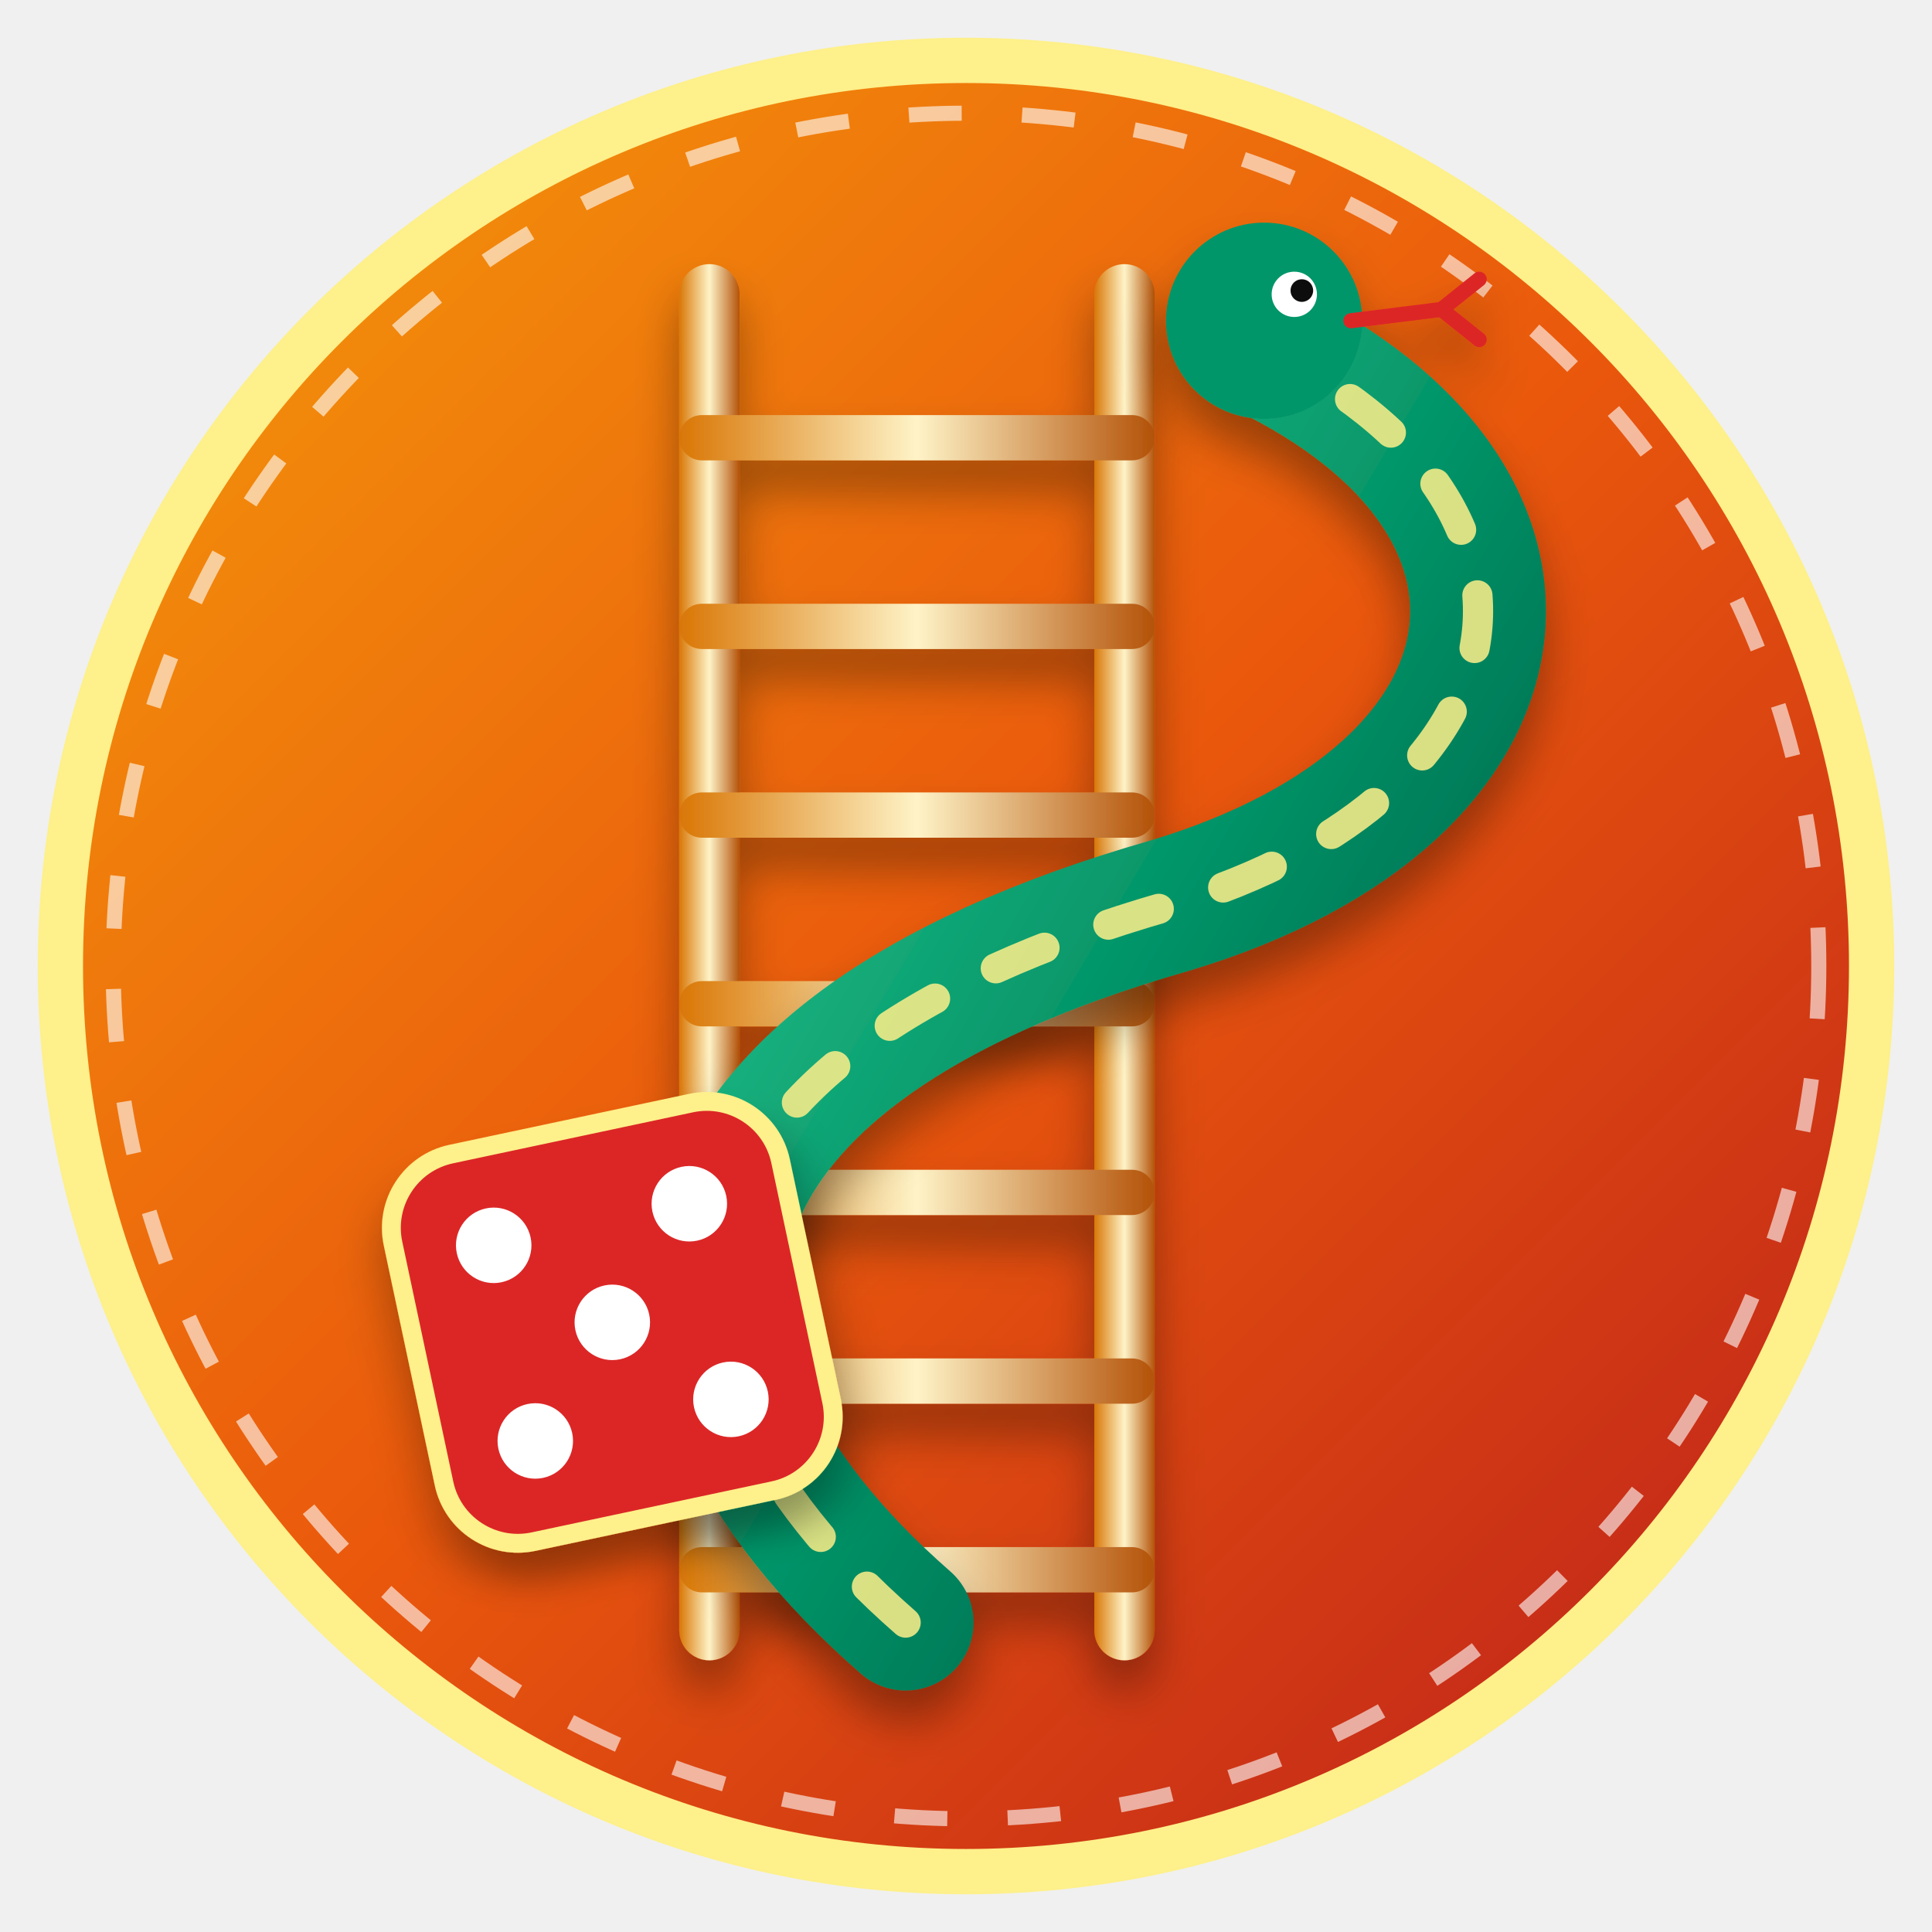
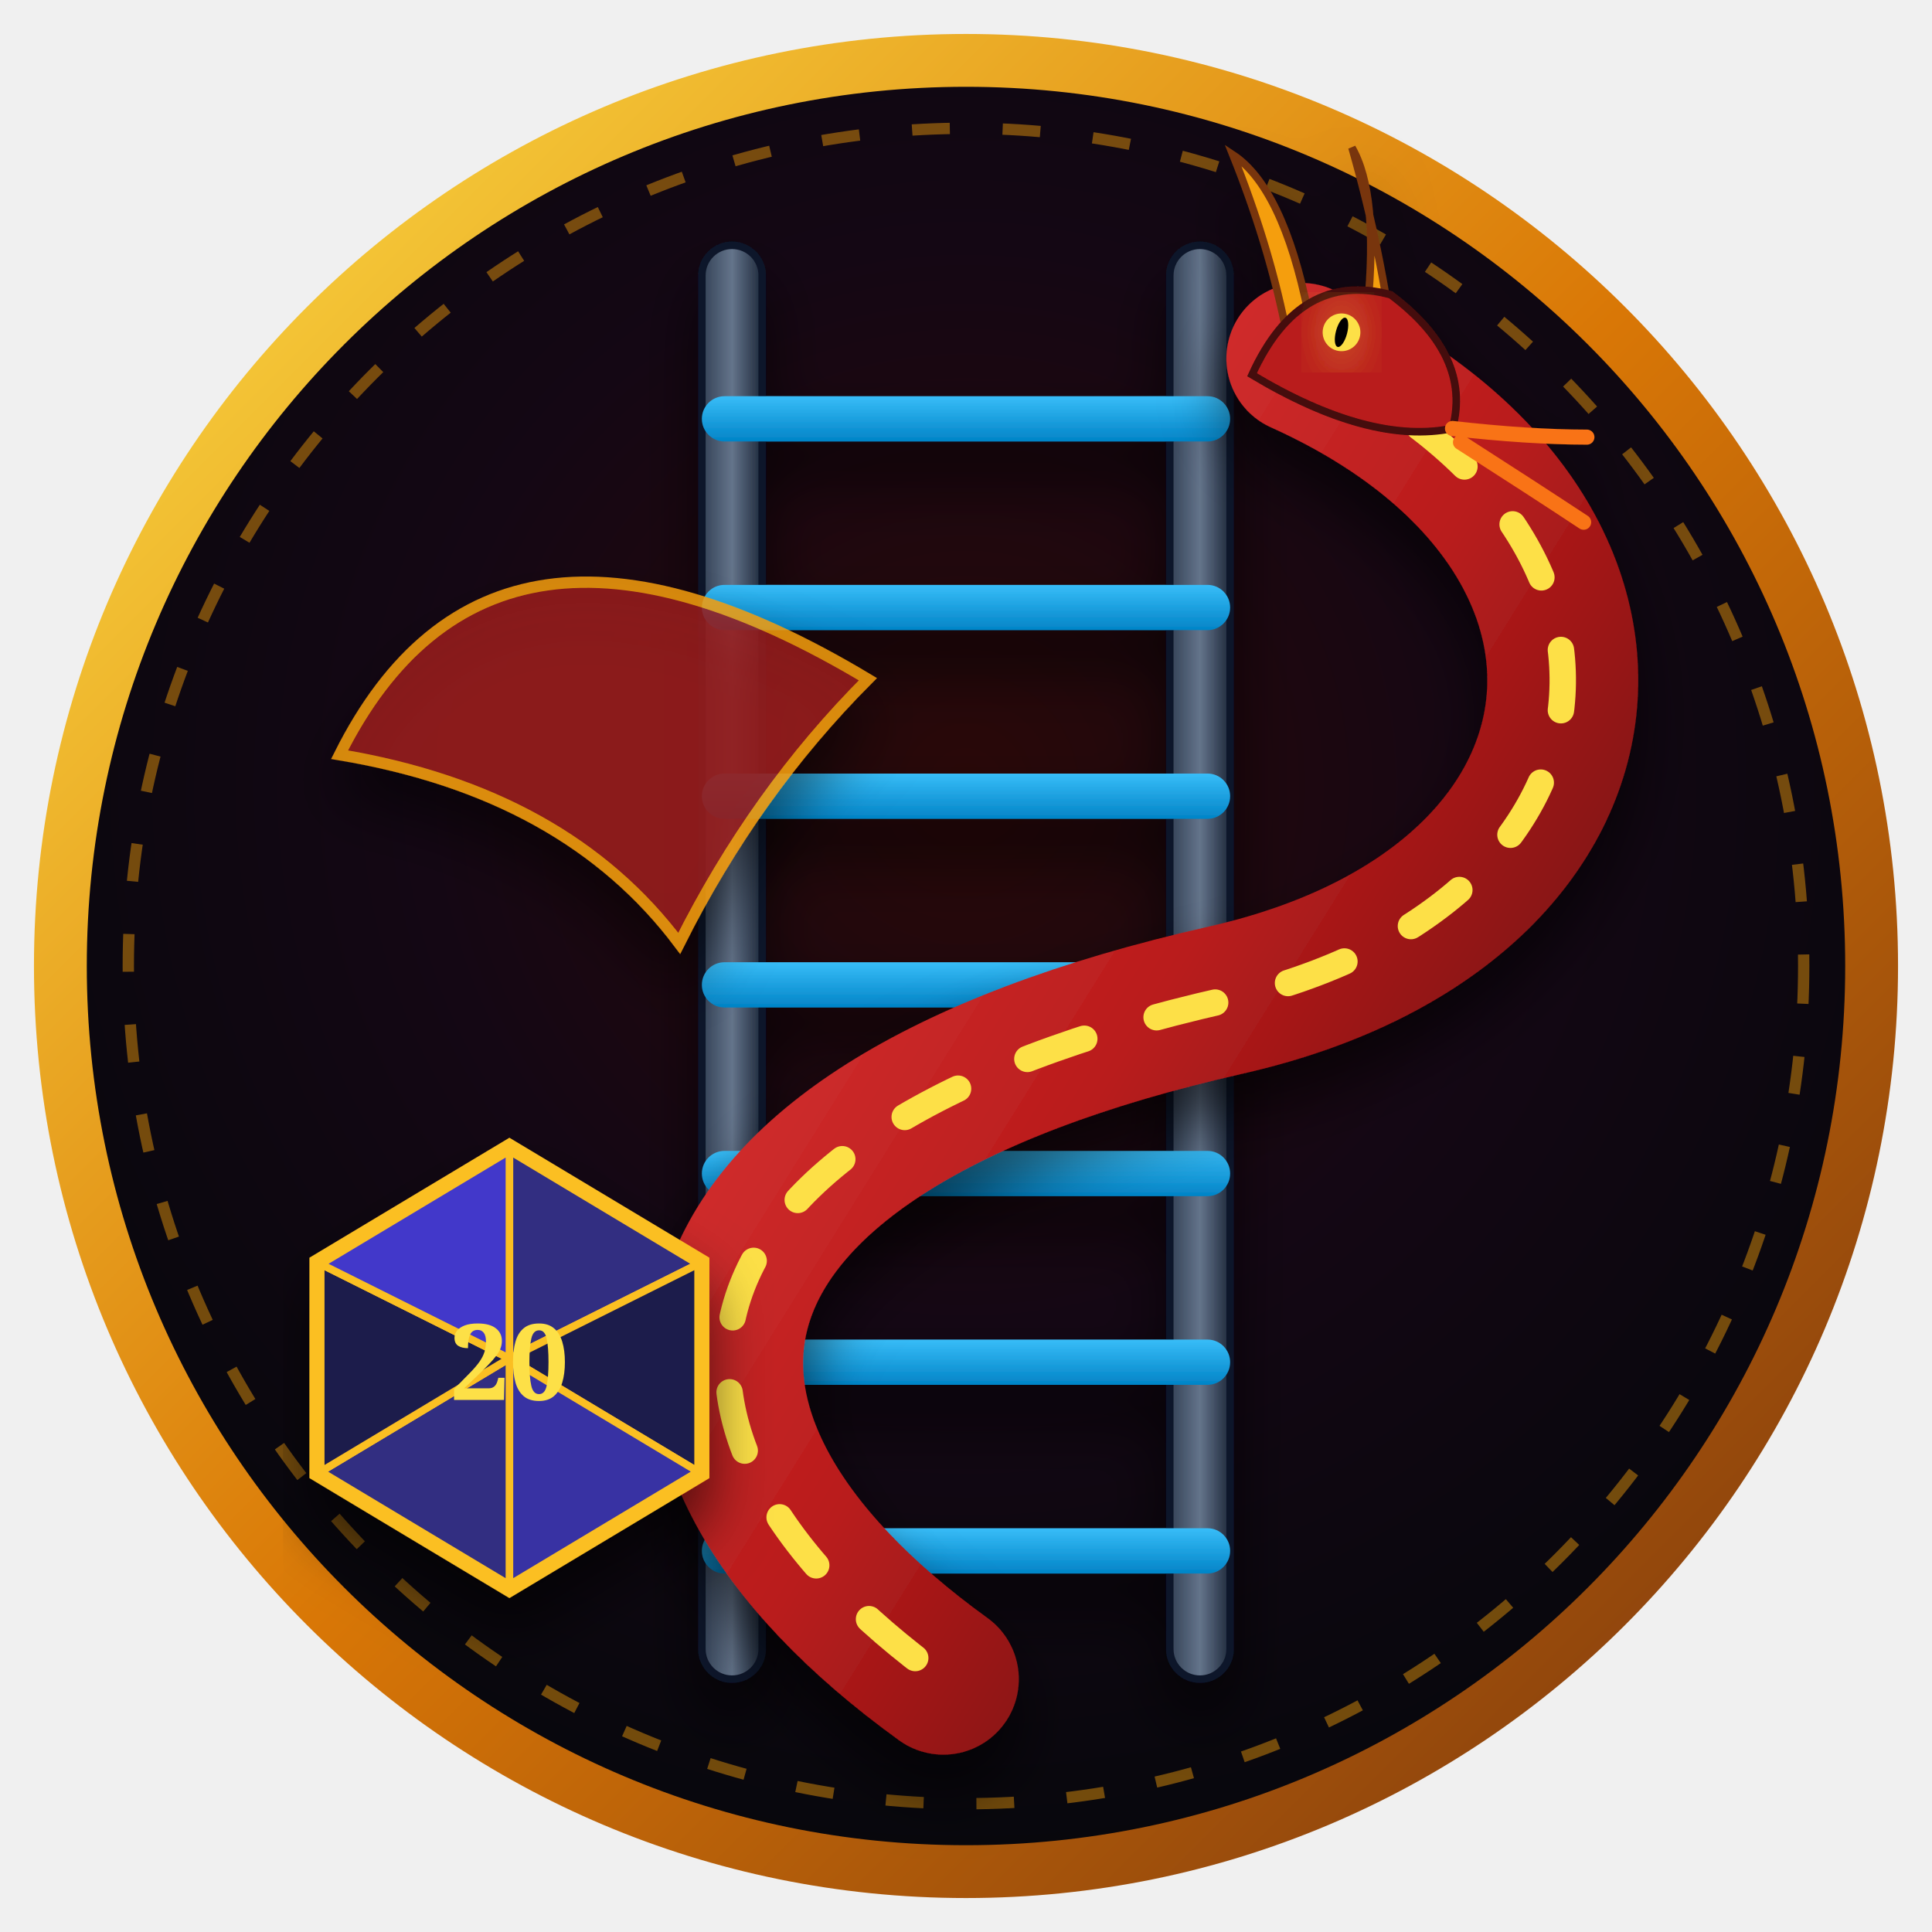
<svg xmlns="http://www.w3.org/2000/svg" viewBox="0 0 512 512" width="100%" height="100%">
  <defs>
-     <linearGradient id="bgGrad" x1="0%" y1="0%" x2="100%" y2="100%">
-       <stop offset="0%" stop-color="#f59e0b" />
-       <stop offset="50%" stop-color="#ea580c" />
-       <stop offset="100%" stop-color="#b91c1c" />
+     <radialGradient id="dungeonBg" cx="50%" cy="40%" r="60%">
+       <stop offset="0%" stop-color="#2a0808" />
+       <stop offset="50%" stop-color="#140714" />
+       <stop offset="100%" stop-color="#07070c" />
+     </radialGradient>
+     <linearGradient id="goldBorder" x1="0%" y1="0%" x2="100%" y2="100%">
+       <stop offset="0%" stop-color="#fde047" />
+       <stop offset="50%" stop-color="#d97706" />
+       <stop offset="100%" stop-color="#78350f" />
    </linearGradient>
-     <linearGradient id="snakeGrad" x1="0%" y1="0%" x2="100%" y2="100%">
-       <stop offset="0%" stop-color="#34d399" />
-       <stop offset="50%" stop-color="#059669" />
-       <stop offset="100%" stop-color="#064e3b" />
+     <linearGradient id="dragonScales" x1="0%" y1="0%" x2="100%" y2="100%">
+       <stop offset="0%" stop-color="#ef4444" />
+       <stop offset="50%" stop-color="#b91c1c" />
+       <stop offset="100%" stop-color="#450a0a" />
    </linearGradient>
-     <linearGradient id="woodGrad" x1="0%" y1="0%" x2="100%" y2="0%">
-       <stop offset="0%" stop-color="#d97706" />
-       <stop offset="50%" stop-color="#fef3c7" />
-       <stop offset="100%" stop-color="#b45309" />
+     <linearGradient id="dungeonStone" x1="0%" y1="0%" x2="100%" y2="0%">
+       <stop offset="0%" stop-color="#334155" />
+       <stop offset="50%" stop-color="#64748b" />
+       <stop offset="100%" stop-color="#1e293b" />
    </linearGradient>
+     <linearGradient id="manaGlow" x1="0%" y1="0%" x2="0%" y2="100%">
+       <stop offset="0%" stop-color="#38bdf8" />
+       <stop offset="100%" stop-color="#0284c7" />
+     </linearGradient>
+     <filter id="fantasyGlow" x="-20%" y="-20%" width="140%" height="140%">
+       <feGaussianBlur stdDeviation="8" result="blur" />
+       <feComposite in="SourceGraphic" in2="blur" operator="over" />
+     </filter>
    <filter id="shadow" x="-10%" y="-10%" width="130%" height="130%">
-       <feDropShadow dx="0" dy="8" stdDeviation="6" flood-opacity="0.35" />
+       <feDropShadow dx="0" dy="10" stdDeviation="8" flood-color="#000" flood-opacity="0.6" />
    </filter>
  </defs>
-   <circle cx="256" cy="256" r="240" fill="url(#bgGrad)" stroke="#fef08a" stroke-width="12" />
-   <circle cx="256" cy="256" r="226" fill="none" stroke="#fff" stroke-width="4" stroke-dasharray="14 16" opacity="0.6" />
+   <circle cx="256" cy="256" r="240" fill="url(#dungeonBg)" stroke="url(#goldBorder)" stroke-width="14" />
+   <circle cx="256" cy="256" r="222" fill="none" stroke="#f59e0b" stroke-width="3" stroke-dasharray="10 14" opacity="0.45" />
  <g filter="url(#shadow)">
-     <rect x="180" y="70" width="16" height="370" rx="8" fill="url(#woodGrad)" />
-     <rect x="290" y="70" width="16" height="370" rx="8" fill="url(#woodGrad)" />
-     <rect x="180" y="110" width="126" height="12" rx="6" fill="url(#woodGrad)" />
-     <rect x="180" y="160" width="126" height="12" rx="6" fill="url(#woodGrad)" />
-     <rect x="180" y="210" width="126" height="12" rx="6" fill="url(#woodGrad)" />
-     <rect x="180" y="260" width="126" height="12" rx="6" fill="url(#woodGrad)" />
-     <rect x="180" y="310" width="126" height="12" rx="6" fill="url(#woodGrad)" />
-     <rect x="180" y="360" width="126" height="12" rx="6" fill="url(#woodGrad)" />
-     <rect x="180" y="410" width="126" height="12" rx="6" fill="url(#woodGrad)" />
+     <rect x="186" y="65" width="16" height="380" rx="8" fill="url(#dungeonStone)" stroke="#0f172a" stroke-width="2" />
+     <rect x="310" y="65" width="16" height="380" rx="8" fill="url(#dungeonStone)" stroke="#0f172a" stroke-width="2" />
+     <rect x="186" y="105" width="140" height="12" rx="6" fill="url(#manaGlow)" />
+     <rect x="186" y="155" width="140" height="12" rx="6" fill="url(#manaGlow)" />
+     <rect x="186" y="205" width="140" height="12" rx="6" fill="url(#manaGlow)" />
+     <rect x="186" y="255" width="140" height="12" rx="6" fill="url(#manaGlow)" />
+     <rect x="186" y="305" width="140" height="12" rx="6" fill="url(#manaGlow)" />
+     <rect x="186" y="355" width="140" height="12" rx="6" fill="url(#manaGlow)" />
+     <rect x="186" y="405" width="140" height="12" rx="6" fill="url(#manaGlow)" />
  </g>
  <g filter="url(#shadow)">
-     <path d="M 330 90 C 420 130, 410 210, 310 240 C 170 280, 160 360, 240 430" fill="none" stroke="url(#snakeGrad)" stroke-width="36" stroke-linecap="round" stroke-linejoin="round" />
-     <path d="M 330 90 C 420 130, 410 210, 310 240 C 170 280, 160 360, 240 430" fill="none" stroke="#fef08a" stroke-width="8" stroke-dasharray="14 18" stroke-linecap="round" opacity="0.85" />
-     <circle cx="335" cy="85" r="26" fill="#059669" />
-     <circle cx="343" cy="78" r="6" fill="#fff" />
-     <circle cx="345" cy="77" r="3" fill="#111" />
-     <path d="M 358 85 L 382 82 L 392 74 M 382 82 L 392 90" fill="none" stroke="#dc2626" stroke-width="4" stroke-linecap="round" />
+     <path d="M 230 180 Q 130 120 90 200 Q 150 210 180 250 Q 200 210 230 180 Z" fill="#991b1b" stroke="#f59e0b" stroke-width="3" opacity="0.85" />
+     <path d="M 345 95 C 445 140 435 240 325 265 C 170 300 160 380 250 445" fill="none" stroke="url(#dragonScales)" stroke-width="40" stroke-linecap="round" stroke-linejoin="round" />
+     <path d="M 345 95 C 445 140 435 240 325 265 C 170 300 160 380 250 445" fill="none" stroke="#fde047" stroke-width="7" stroke-dasharray="16 20" stroke-linecap="round" />
+     <g transform="translate(355, 90) rotate(15)">
+       <path d="M -10 -5 Q -25 -35 -40 -40 Q -25 -20 -15 0 Z" fill="#f59e0b" stroke="#78350f" stroke-width="2" />
+       <path d="M 5 -10 Q 0 -40 -10 -50 Q 5 -25 15 0 Z" fill="#f59e0b" stroke="#78350f" stroke-width="2" />
+       <path d="M -20 15 Q 15 25 35 15 Q 35 -5 10 -15 Q -15 -15 -20 15 Z" fill="#b91c1c" stroke="#450a0a" stroke-width="2" />
+       <circle cx="0" cy="-2" r="5" fill="#fde047" filter="url(#fantasyGlow)" />
+       <ellipse cx="0" cy="-2" rx="1.5" ry="4" fill="#000" />
+       <path d="M 35 15 Q 55 12 70 8 M 38 18 Q 60 25 75 30" fill="none" stroke="#f97316" stroke-width="4" stroke-linecap="round" />
+     </g>
  </g>
-   <g transform="translate(100, 310) rotate(-12)" filter="url(#shadow)">
-     <rect x="0" y="0" width="105" height="105" rx="20" fill="#dc2626" stroke="#fef08a" stroke-width="5" />
-     <circle cx="26" cy="26" r="10" fill="#fff" />
-     <circle cx="79" cy="26" r="10" fill="#fff" />
-     <circle cx="52.5" cy="52.5" r="10" fill="#fff" />
-     <circle cx="26" cy="79" r="10" fill="#fff" />
-     <circle cx="79" cy="79" r="10" fill="#fff" />
+   <g transform="translate(85, 305)" filter="url(#shadow)">
+     <polygon points="50,0 100,30 100,85 50,115 0,85 0,30" fill="#1e1b4b" stroke="#fbbf24" stroke-width="6" />
+     <polygon points="50,0 100,30 50,55" fill="#312e81" stroke="#fbbf24" stroke-width="2" />
+     <polygon points="100,30 100,85 50,55" fill="#1e1b4b" stroke="#fbbf24" stroke-width="2" />
+     <polygon points="100,85 50,115 50,55" fill="#3730a3" stroke="#fbbf24" stroke-width="2" />
+     <polygon points="50,115 0,85 50,55" fill="#312e81" stroke="#fbbf24" stroke-width="2" />
+     <polygon points="0,85 0,30 50,55" fill="#1e1b4b" stroke="#fbbf24" stroke-width="2" />
+     <polygon points="0,30 50,0 50,55" fill="#4338ca" stroke="#fbbf24" stroke-width="2" />
+     <text x="50" y="66" font-family="'Cinzel', Georgia, serif" font-size="28" font-weight="900" fill="#fde047" text-anchor="middle">20</text>
  </g>
</svg>
